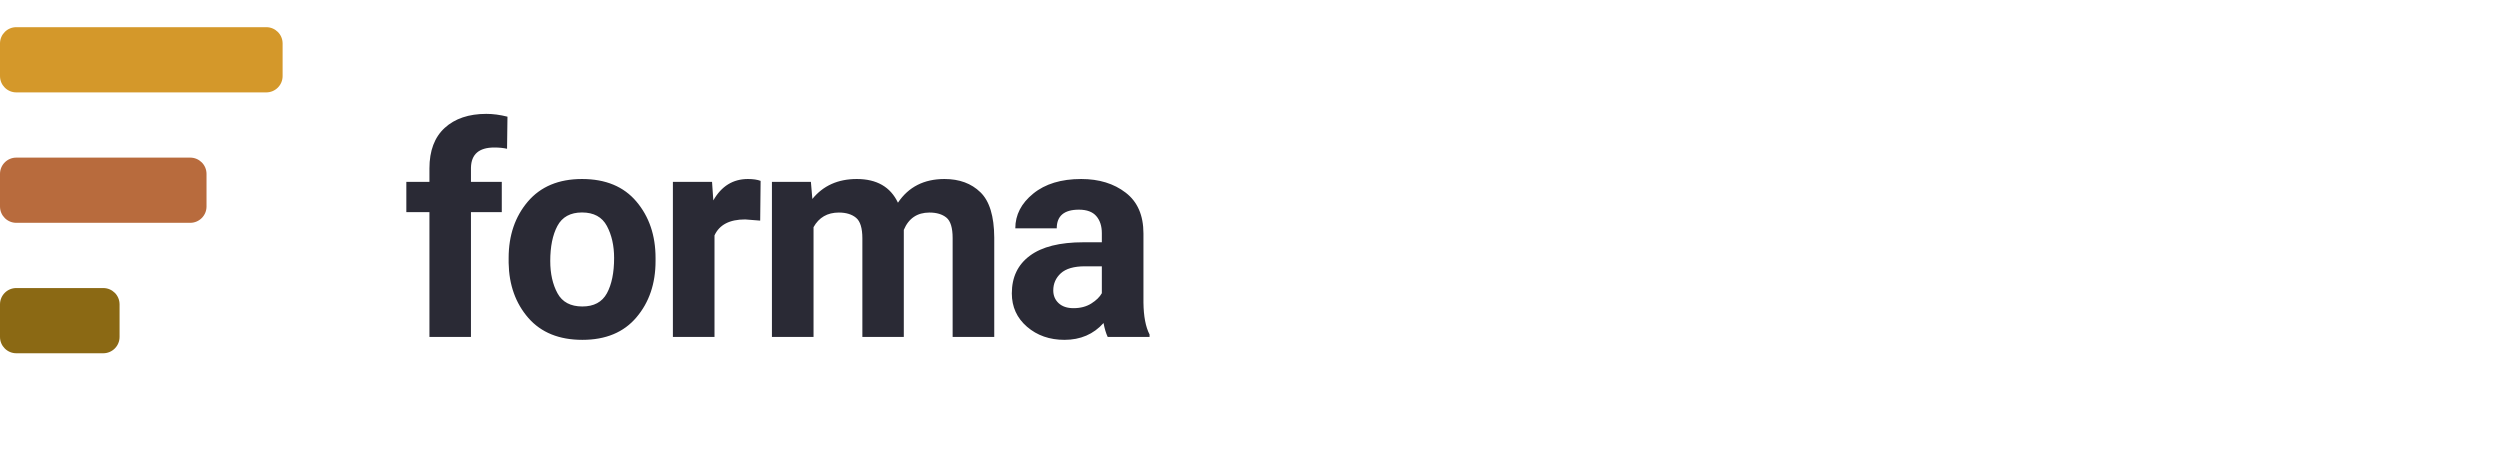
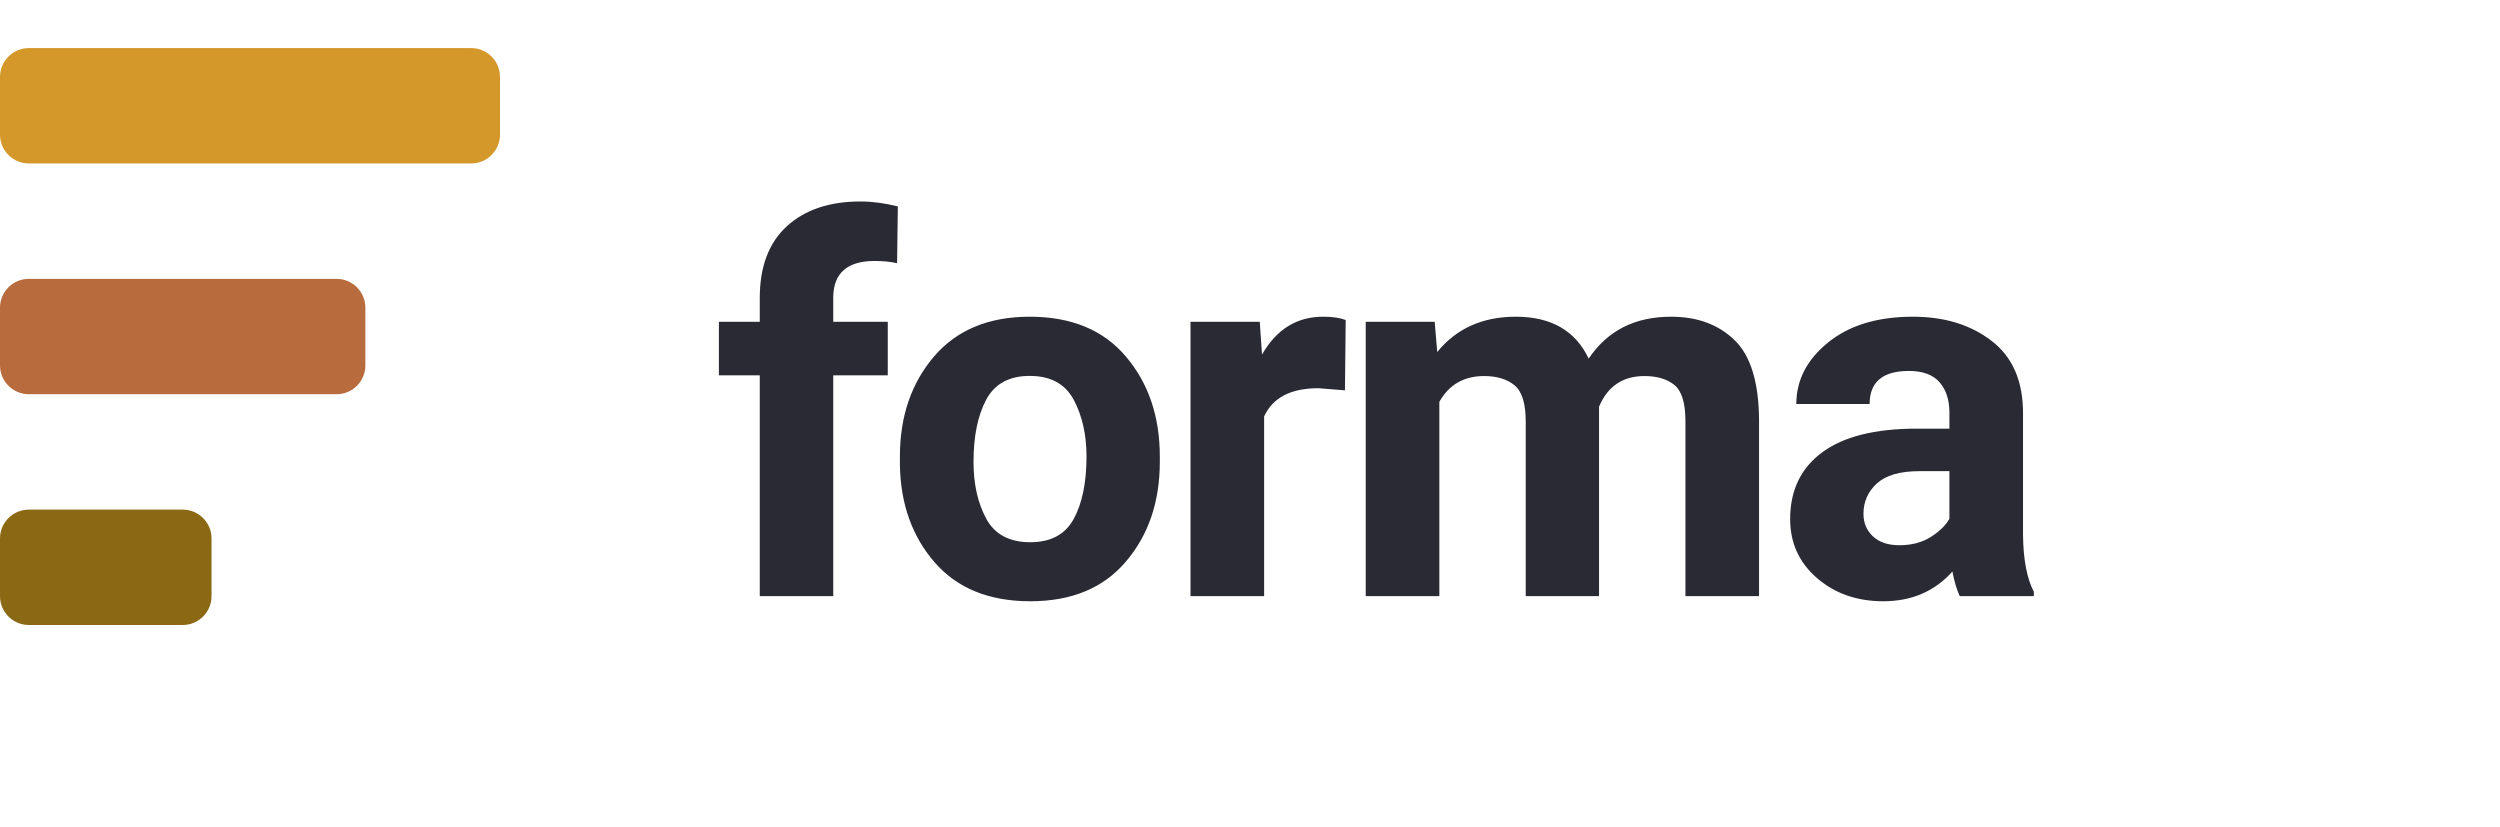
- <svg xmlns="http://www.w3.org/2000/svg" viewBox="0 0 460 86" fill="none">
+ <svg xmlns="http://www.w3.org/2000/svg" viewBox="0 0 260 86" fill="none">
  <defs>
    <style>
      .wm {
        font-family: system-ui, -apple-system, 'Segoe UI', Roboto, Helvetica, Arial, sans-serif;
        font-size: 54px;
        font-weight: 700;
        letter-spacing: -1.5px;
        fill: #2A2A35;
      }
      @media (prefers-color-scheme: dark) {
        .wm { fill: #F0EDE8; }
      }
    </style>
  </defs>
  <g transform="translate(0, 5)">
    <rect y="0" width="52" height="12" rx="3" fill="#D4982A" />
    <rect y="24" width="38" height="12" rx="3" fill="#B86B3D" />
    <rect y="48" width="22" height="12" rx="3" fill="#8B6914" />
  </g>
  <text x="74" y="62" class="wm">forma</text>
</svg>
